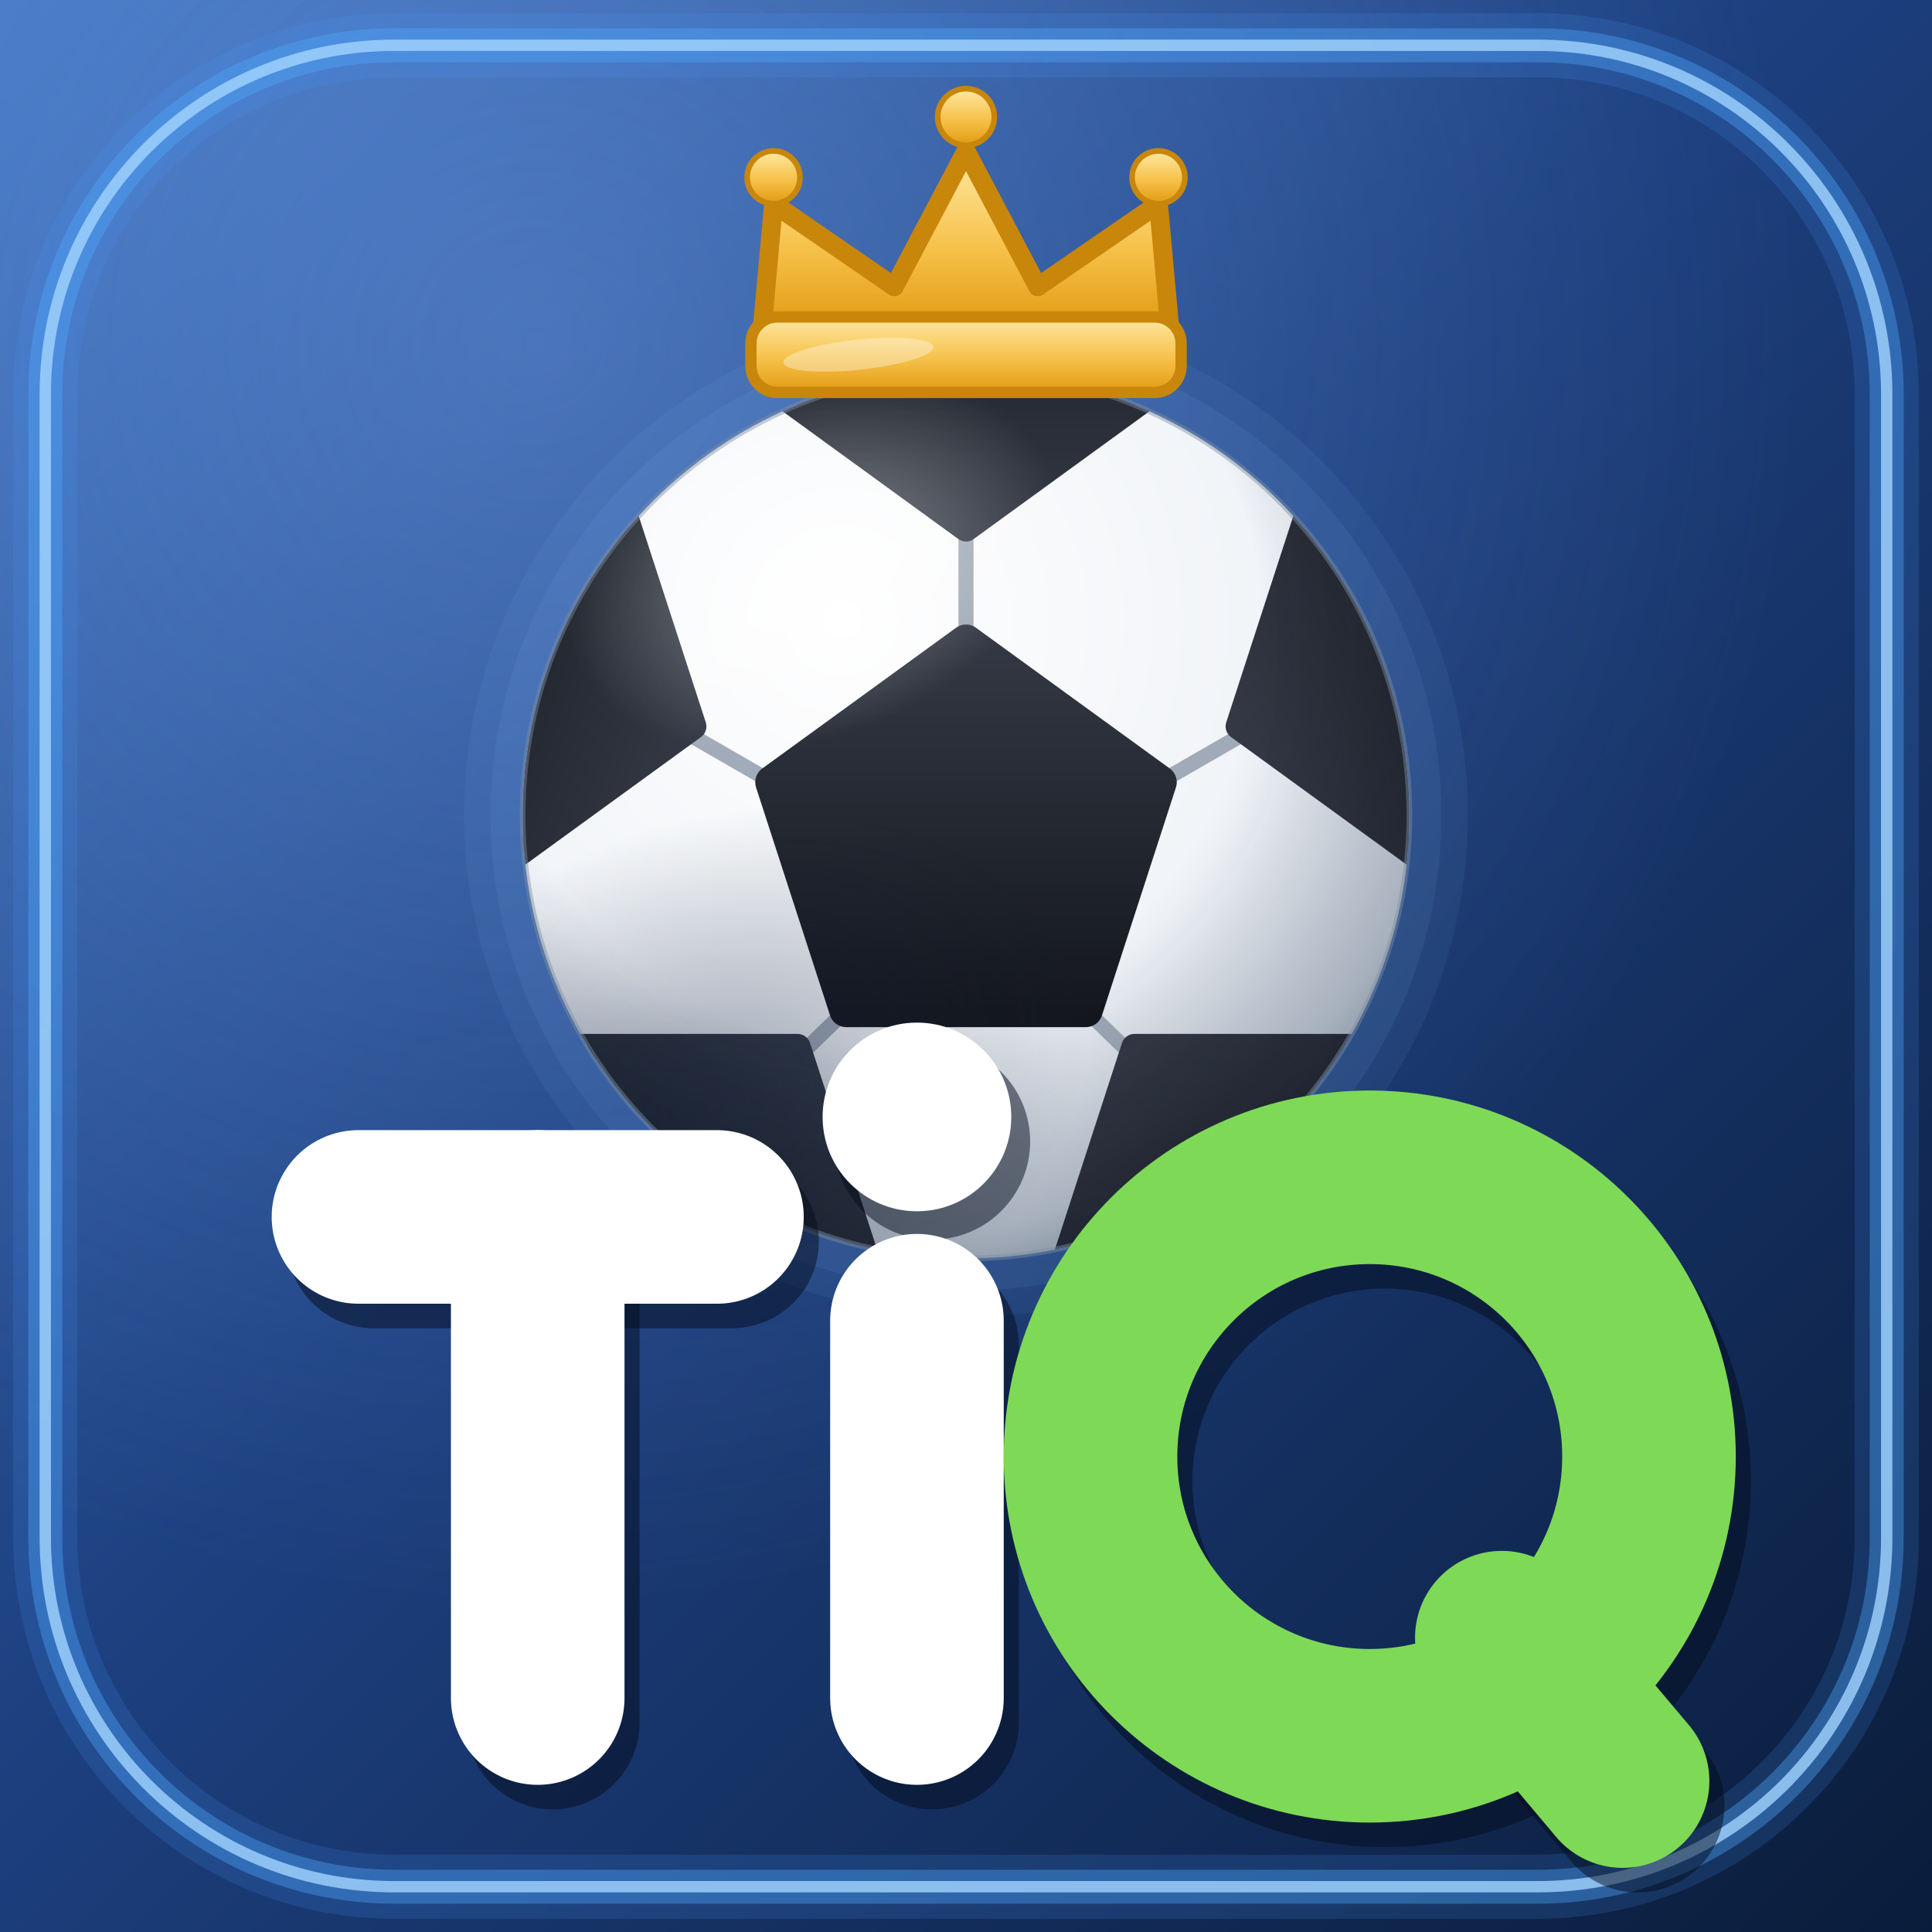
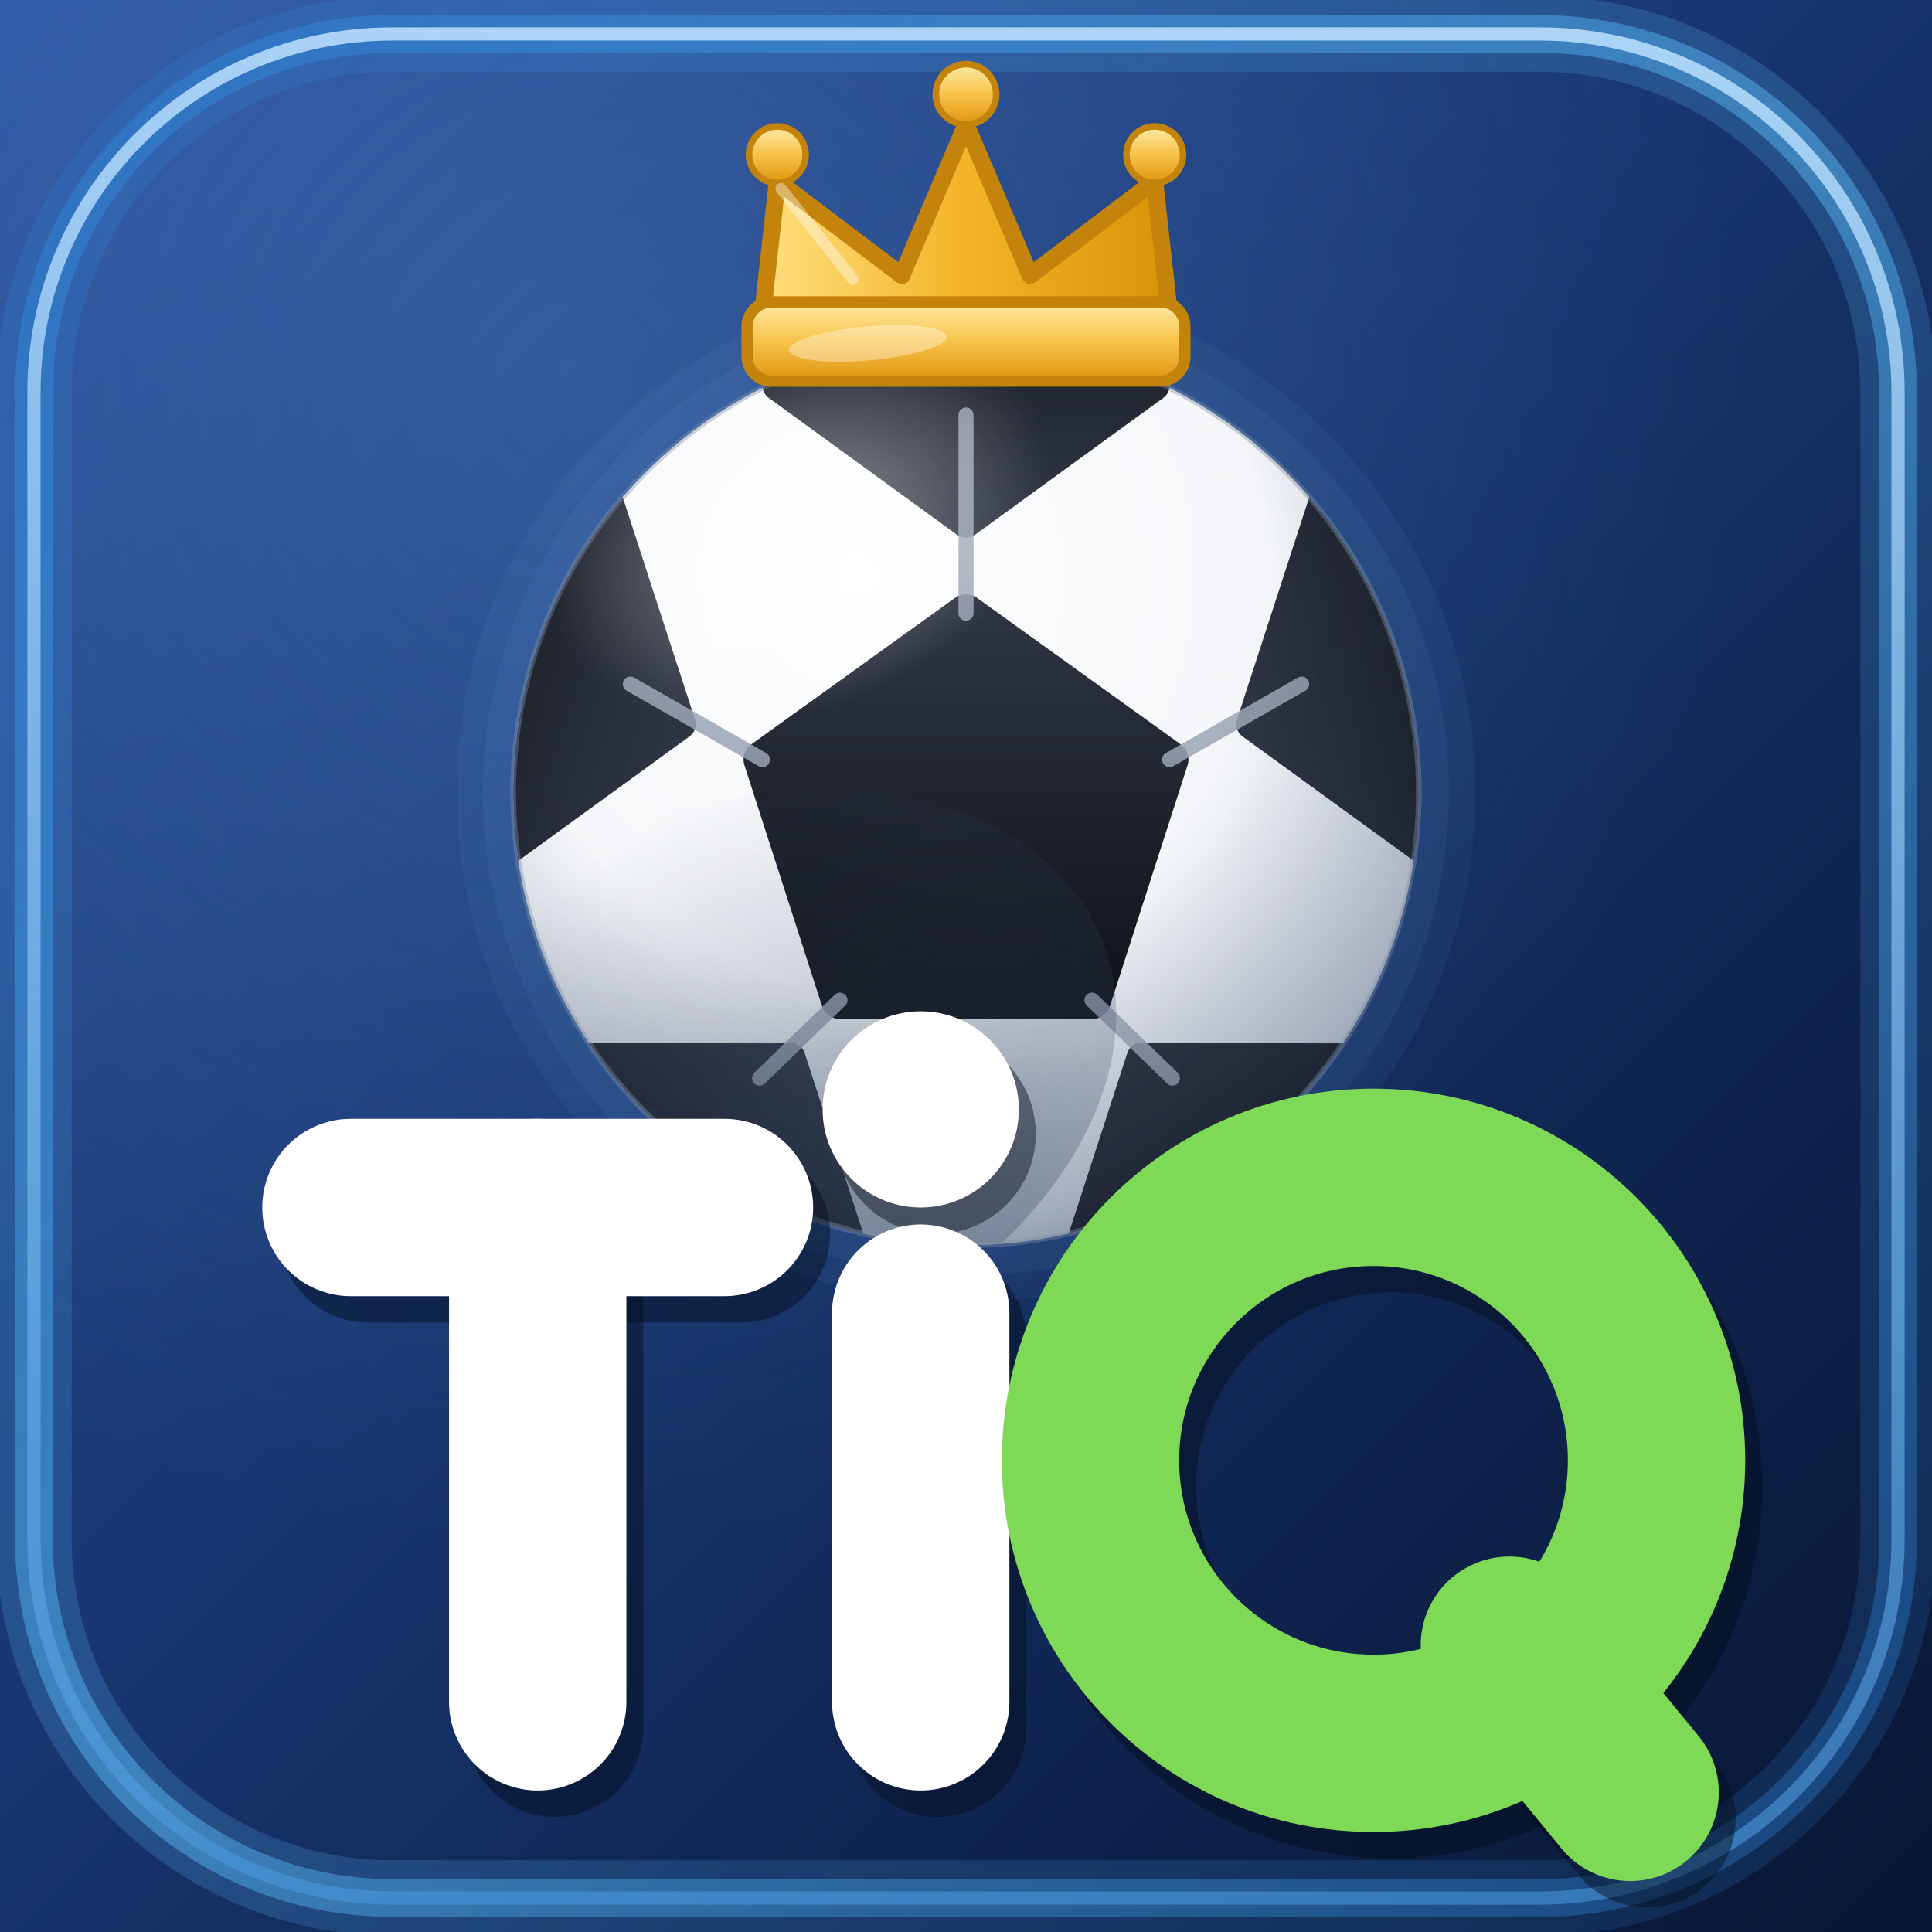
<svg xmlns="http://www.w3.org/2000/svg" viewBox="0 0 1024 1024" width="1024" height="1024">
  <defs>
    <linearGradient id="bg" x1="0" y1="0" x2="1" y2="1">
-       <stop offset="0" stop-color="#3f74c0" />
-       <stop offset="0.45" stop-color="#1d4080" />
-       <stop offset="1" stop-color="#0a1c3a" />
+       <stop offset="0" stop-color="#2c55a0" />
+       <stop offset="0.4" stop-color="#1a3a76" />
+       <stop offset="0.75" stop-color="#0e224c" />
+       <stop offset="1" stop-color="#081633" />
    </linearGradient>
-     <radialGradient id="bgLight" cx="0.28" cy="0.18" r="0.65">
-       <stop offset="0" stop-color="#8fb7ff" stop-opacity="0.3" />
-       <stop offset="1" stop-color="#8fb7ff" stop-opacity="0" />
+     <radialGradient id="glowTL" cx="0.3" cy="0.2" r="0.6">
+       <stop offset="0" stop-color="#6d9de0" stop-opacity="0.25" />
+       <stop offset="1" stop-color="#6d9de0" stop-opacity="0" />
    </radialGradient>
-     <radialGradient id="ballBase" cx="0.36" cy="0.28" r="0.85">
+     <linearGradient id="frame" x1="0" y1="0" x2="1" y2="1">
+       <stop offset="0" stop-color="#2b7fd4" />
+       <stop offset="0.5" stop-color="#59b7f2" />
+       <stop offset="1" stop-color="#1f5fa8" />
+     </linearGradient>
+     <linearGradient id="frameIn" x1="0" y1="0" x2="0" y2="1">
+       <stop offset="0" stop-color="#bfe3ff" stop-opacity="0.85" />
+       <stop offset="1" stop-color="#4a9be0" stop-opacity="0.55" />
+     </linearGradient>
+     <radialGradient id="ball" cx="0.38" cy="0.26" r="0.9">
      <stop offset="0" stop-color="#ffffff" />
-       <stop offset="0.55" stop-color="#f1f4f8" />
-       <stop offset="0.85" stop-color="#c7d1dc" />
-       <stop offset="1" stop-color="#a6b2c1" />
+       <stop offset="0.5" stop-color="#f4f6f9" />
+       <stop offset="0.82" stop-color="#c9d2de" />
+       <stop offset="1" stop-color="#9dabbd" />
    </radialGradient>
-     <linearGradient id="patch" x1="0" y1="0" x2="0" y2="1">
-       <stop offset="0" stop-color="#333844" />
-       <stop offset="1" stop-color="#14171d" />
+     <radialGradient id="ballShade" cx="0.68" cy="0.75" r="0.75">
+       <stop offset="0" stop-color="#3a4c66" stop-opacity="0.4" />
+       <stop offset="1" stop-color="#3a4c66" stop-opacity="0" />
+     </radialGradient>
+     <linearGradient id="panel" x1="0" y1="0" x2="0" y2="1">
+       <stop offset="0" stop-color="#2e3542" />
+       <stop offset="1" stop-color="#0f1218" />
    </linearGradient>
-     <radialGradient id="vignette" cx="0.4" cy="0.32" r="0.8">
-       <stop offset="0.55" stop-color="#0a1428" stop-opacity="0" />
-       <stop offset="0.82" stop-color="#0a1428" stop-opacity="0.18" />
-       <stop offset="1" stop-color="#0a1428" stop-opacity="0.42" />
+     <radialGradient id="vign" cx="0.42" cy="0.3" r="0.85">
+       <stop offset="0.5" stop-color="#0a1834" stop-opacity="0" />
+       <stop offset="0.8" stop-color="#0a1834" stop-opacity="0.2" />
+       <stop offset="1" stop-color="#0a1834" stop-opacity="0.45" />
    </radialGradient>
-     <radialGradient id="shadeBL" cx="0.5" cy="0.5" r="0.5">
-       <stop offset="0" stop-color="#10203c" stop-opacity="0.38" />
-       <stop offset="1" stop-color="#10203c" stop-opacity="0" />
-     </radialGradient>
-     <radialGradient id="hiTL" cx="0.5" cy="0.5" r="0.5">
-       <stop offset="0" stop-color="#ffffff" stop-opacity="0.4" />
+     <radialGradient id="hl" cx="0.5" cy="0.5" r="0.5">
+       <stop offset="0" stop-color="#ffffff" stop-opacity="0.45" />
      <stop offset="1" stop-color="#ffffff" stop-opacity="0" />
    </radialGradient>
    <linearGradient id="gold" x1="0" y1="0" x2="0" y2="1">
-       <stop offset="0" stop-color="#ffe9a3" />
-       <stop offset="0.55" stop-color="#f6c14a" />
-       <stop offset="1" stop-color="#e29a12" />
+       <stop offset="0" stop-color="#ffeaa6" />
+       <stop offset="0.5" stop-color="#f7c34a" />
+       <stop offset="1" stop-color="#e09410" />
+     </linearGradient>
+     <linearGradient id="goldFace" x1="0" y1="0" x2="1" y2="0">
+       <stop offset="0" stop-color="#ffdf7e" />
+       <stop offset="0.5" stop-color="#f3b428" />
+       <stop offset="1" stop-color="#d89408" />
    </linearGradient>
    <clipPath id="ballClip">
-       <circle cx="512" cy="432" r="235" />
+       <circle cx="512" cy="420" r="240" />
    </clipPath>
  </defs>
  <rect width="1024" height="1024" fill="url(#bg)" />
-   <rect width="1024" height="1024" fill="url(#bgLight)" />
-   <g fill="none">
-     <rect x="24" y="24" width="976" height="976" rx="185" stroke="#4699ff" stroke-opacity="0.16" stroke-width="34" />
-     <rect x="24" y="24" width="976" height="976" rx="185" stroke="#50aaff" stroke-opacity="0.38" stroke-width="18" />
-     <rect x="24" y="24" width="976" height="976" rx="185" stroke="#a3d4ff" stroke-opacity="0.8" stroke-width="6" />
+   <rect width="1024" height="1024" fill="url(#glowTL)" />
+   <rect x="18" y="18" width="988" height="988" rx="190" fill="none" stroke="url(#frame)" stroke-opacity="0.22" stroke-width="40" />
+   <rect x="18" y="18" width="988" height="988" rx="190" fill="none" stroke="url(#frame)" stroke-opacity="0.5" stroke-width="20" />
+   <rect x="18" y="18" width="988" height="988" rx="190" fill="none" stroke="url(#frameIn)" stroke-width="7" />
+   <circle cx="512" cy="420" r="270" fill="#7fb4f0" opacity="0.06" />
+   <circle cx="512" cy="420" r="256" fill="#7fb4f0" opacity="0.07" />
+   <circle cx="512" cy="420" r="240" fill="url(#ball)" />
+   <g clip-path="url(#ballClip)">
+     <g fill="url(#panel)" stroke="url(#panel)" stroke-width="16" stroke-linejoin="round">
+       <path d="M0 -105 L99.9 -32.4 L61.8 85.1 L-61.8 85.1 L-99.9 -32.4 Z" transform="translate(512 172) rotate(180)" />
+       <path d="M0 -105 L99.9 -32.4 L61.8 85.1 L-61.8 85.1 L-99.9 -32.4 Z" transform="translate(763.1 351.4) rotate(-108)" />
+       <path d="M0 -105 L99.9 -32.4 L61.8 85.1 L-61.8 85.1 L-99.9 -32.4 Z" transform="translate(666.8 645.6) rotate(-36)" />
+       <path d="M0 -105 L99.9 -32.4 L61.8 85.1 L-61.8 85.1 L-99.9 -32.4 Z" transform="translate(357.2 645.6) rotate(36)" />
+       <path d="M0 -105 L99.9 -32.4 L61.8 85.1 L-61.8 85.1 L-99.9 -32.4 Z" transform="translate(260.9 351.4) rotate(108)" />
+     </g>
+     <path d="M512 325 L619.9 402.6 L578.8 530.1 L445.2 530.1 L404.1 402.6 Z" fill="url(#panel)" stroke="url(#panel)" stroke-width="20" stroke-linejoin="round" />
+     <g stroke="#9aa4b4" stroke-width="8" stroke-linecap="round" opacity="0.85" fill="none">
+       <path d="M512 325 V220" />
+       <path d="M619.9 402.6 L689.9 362.6" />
+       <path d="M578.8 530.1 L621.4 571.4" />
+       <path d="M445.2 530.1 L402.6 571.4" />
+       <path d="M404.1 402.6 L334.1 362.6" />
+     </g>
+     <ellipse cx="380" cy="580" rx="220" ry="150" transform="rotate(-22 380 580)" fill="url(#ballShade)" />
+     <ellipse cx="424" cy="280" rx="140" ry="95" transform="rotate(-24 424 280)" fill="url(#hl)" />
+     <circle cx="512" cy="420" r="240" fill="url(#vign)" />
  </g>
-   <circle cx="512" cy="432" r="266" fill="#8cbeff" opacity="0.07" />
-   <circle cx="512" cy="432" r="252" fill="#8cbeff" opacity="0.08" />
+   <circle cx="512" cy="420" r="240" fill="none" stroke="#8090a8" stroke-opacity="0.4" stroke-width="3" />
  <g>
-     <circle cx="512" cy="432" r="235" fill="url(#ballBase)" />
-     <g clip-path="url(#ballClip)">
-       <g stroke="#98a2b1" stroke-width="8" stroke-linecap="round" fill="none" opacity="0.9">
-         <path d="M512 340 L512 257" />
-         <path d="M614.7 414.6 L678.4 377.9" />
-         <path d="M575.5 535.4 L614.9 573.6" />
-         <path d="M448.5 535.4 L409.1 573.6" />
-         <path d="M409.3 414.6 L345.6 377.9" />
-       </g>
-       <g fill="url(#patch)" stroke="url(#patch)" stroke-width="14" stroke-linejoin="round">
-         <path d="M0 -100 L95.1 -30.9 L58.8 80.9 L-58.8 80.9 L-95.1 -30.9 Z" transform="translate(512 180) rotate(-180)" />
-         <path d="M0 -100 L95.1 -30.9 L58.8 80.9 L-58.8 80.9 L-95.1 -30.9 Z" transform="translate(751.7 354.1) rotate(-108)" />
-         <path d="M0 -100 L95.1 -30.9 L58.8 80.9 L-58.8 80.9 L-95.1 -30.9 Z" transform="translate(660.1 635.9) rotate(-36)" />
-         <path d="M0 -100 L95.1 -30.9 L58.8 80.9 L-58.8 80.9 L-95.1 -30.9 Z" transform="translate(363.9 635.9) rotate(36)" />
-         <path d="M0 -100 L95.1 -30.9 L58.8 80.9 L-58.8 80.9 L-95.1 -30.9 Z" transform="translate(272.3 354.1) rotate(108)" />
-       </g>
-       <path d="M512 340 L614.7 414.6 L575.5 535.4 L448.5 535.4 L409.3 414.6 Z" fill="url(#patch)" stroke="url(#patch)" stroke-width="18" stroke-linejoin="round" />
-       <ellipse cx="370" cy="590" rx="215" ry="150" transform="rotate(-24 370 590)" fill="url(#shadeBL)" />
-       <ellipse cx="430" cy="298" rx="135" ry="92" transform="rotate(-22 430 298)" fill="url(#hiTL)" />
-       <circle cx="512" cy="432" r="235" fill="url(#vignette)" />
-     </g>
-     <circle cx="512" cy="432" r="235" fill="none" stroke="#7c8ea6" stroke-opacity="0.45" stroke-width="3" />
+     <path d="M404 168 L412 96 L478 146 L512 66 L546 146 L612 96 L620 168 Z" fill="url(#goldFace)" stroke="#c4830a" stroke-width="9" stroke-linejoin="round" />
+     <rect x="396" y="160" width="232" height="42" rx="13" fill="url(#gold)" stroke="#c4830a" stroke-width="6" />
+     <circle cx="412" cy="82" r="15" fill="url(#gold)" stroke="#c4830a" stroke-width="3.5" />
+     <circle cx="512" cy="50" r="16" fill="url(#gold)" stroke="#c4830a" stroke-width="3.5" />
+     <circle cx="612" cy="82" r="15" fill="url(#gold)" stroke="#c4830a" stroke-width="3.5" />
+     <ellipse cx="460" cy="182" rx="42" ry="9" fill="#fff" opacity="0.35" transform="rotate(-5 460 182)" />
+     <path d="M414 100 L452 148" stroke="#fff" stroke-width="6" stroke-linecap="round" opacity="0.4" />
  </g>
-   <g>
-     <path d="M404 174 L410 108 L474 152 L512 80 L550 152 L614 108 L620 174 Z" fill="url(#gold)" stroke="#c8860b" stroke-width="10" stroke-linejoin="round" />
-     <rect x="398" y="168" width="228" height="40" rx="14" fill="url(#gold)" stroke="#c8860b" stroke-width="6" />
-     <circle cx="410" cy="94" r="14" fill="url(#gold)" stroke="#c8860b" stroke-width="3" />
-     <circle cx="512" cy="62" r="15" fill="url(#gold)" stroke="#c8860b" stroke-width="3" />
-     <circle cx="614" cy="94" r="14" fill="url(#gold)" stroke="#c8860b" stroke-width="3" />
-     <ellipse cx="455" cy="188" rx="40" ry="8" fill="#ffffff" opacity="0.35" transform="rotate(-6 455 188)" />
+   <g transform="translate(9 14)" fill="none" stroke="rgba(4,12,26,0.45)" stroke-width="94" stroke-linecap="round">
+     <path d="M186 640 H384" />
+     <path d="M285 640 V902" />
+     <path d="M488 696 V902" />
+     <circle cx="728" cy="774" r="150" />
+     <path d="M800 872 L864 950" />
  </g>
-   <g transform="translate(8 13)" fill="none" stroke="rgba(5,13,28,0.5)" stroke-width="92" stroke-linecap="round">
-     <path d="M190 645 H380" />
-     <path d="M285 645 V900" />
-     <path d="M486 700 V900" />
-     <circle cx="726" cy="772" r="148" />
-     <path d="M796 868 L860 944" />
+   <circle cx="496" cy="601" r="53" fill="rgba(4,12,26,0.45)" />
+   <g fill="none" stroke="#ffffff" stroke-width="94" stroke-linecap="round">
+     <path d="M186 640 H384" />
+     <path d="M285 640 V902" />
+     <path d="M488 696 V902" />
  </g>
-   <circle cx="494" cy="605" r="52" fill="rgba(5,13,28,0.5)" />
-   <g fill="none" stroke="#ffffff" stroke-width="92" stroke-linecap="round">
-     <path d="M190 645 H380" />
-     <path d="M285 645 V900" />
-     <path d="M486 700 V900" />
-   </g>
-   <circle cx="486" cy="592" r="50" fill="#ffffff" />
-   <g fill="none" stroke="#7ED957" stroke-width="92" stroke-linecap="round">
-     <circle cx="726" cy="772" r="148" />
-     <path d="M796 868 L860 944" />
+   <circle cx="488" cy="588" r="52" fill="#ffffff" />
+   <g fill="none" stroke="#7ED957" stroke-width="94" stroke-linecap="round">
+     <circle cx="728" cy="774" r="150" />
+     <path d="M800 872 L864 950" />
  </g>
</svg>
